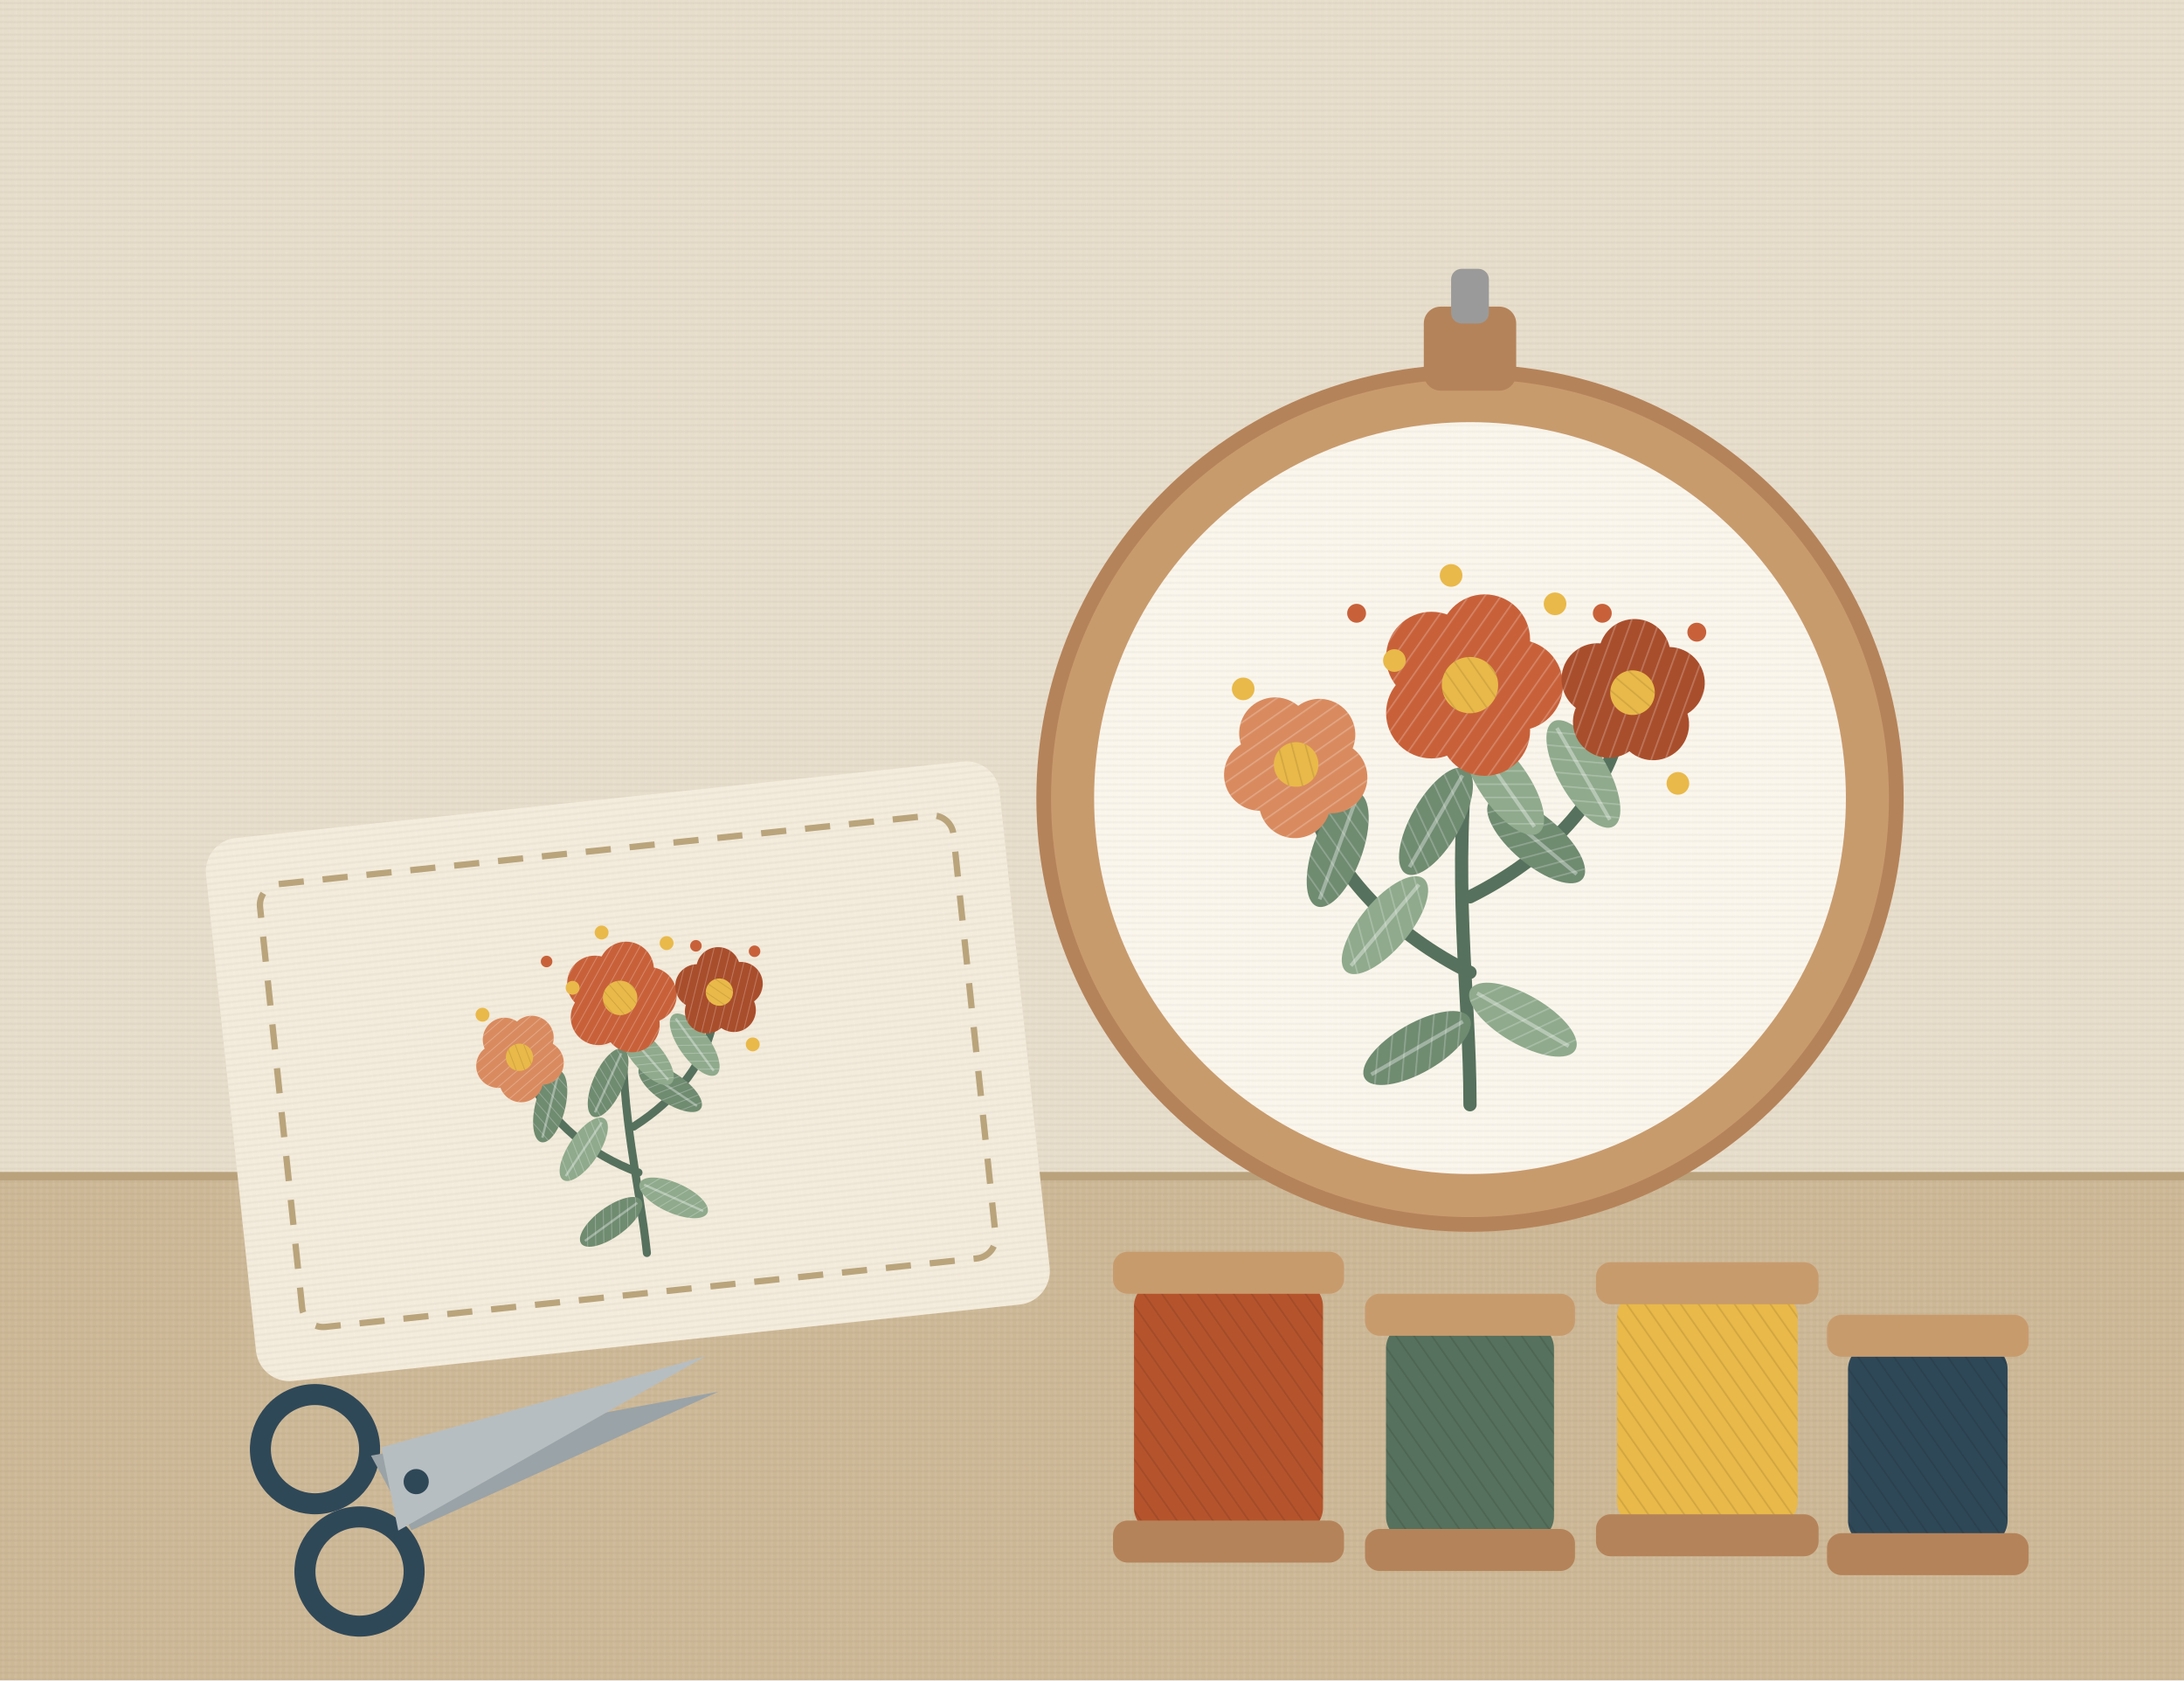
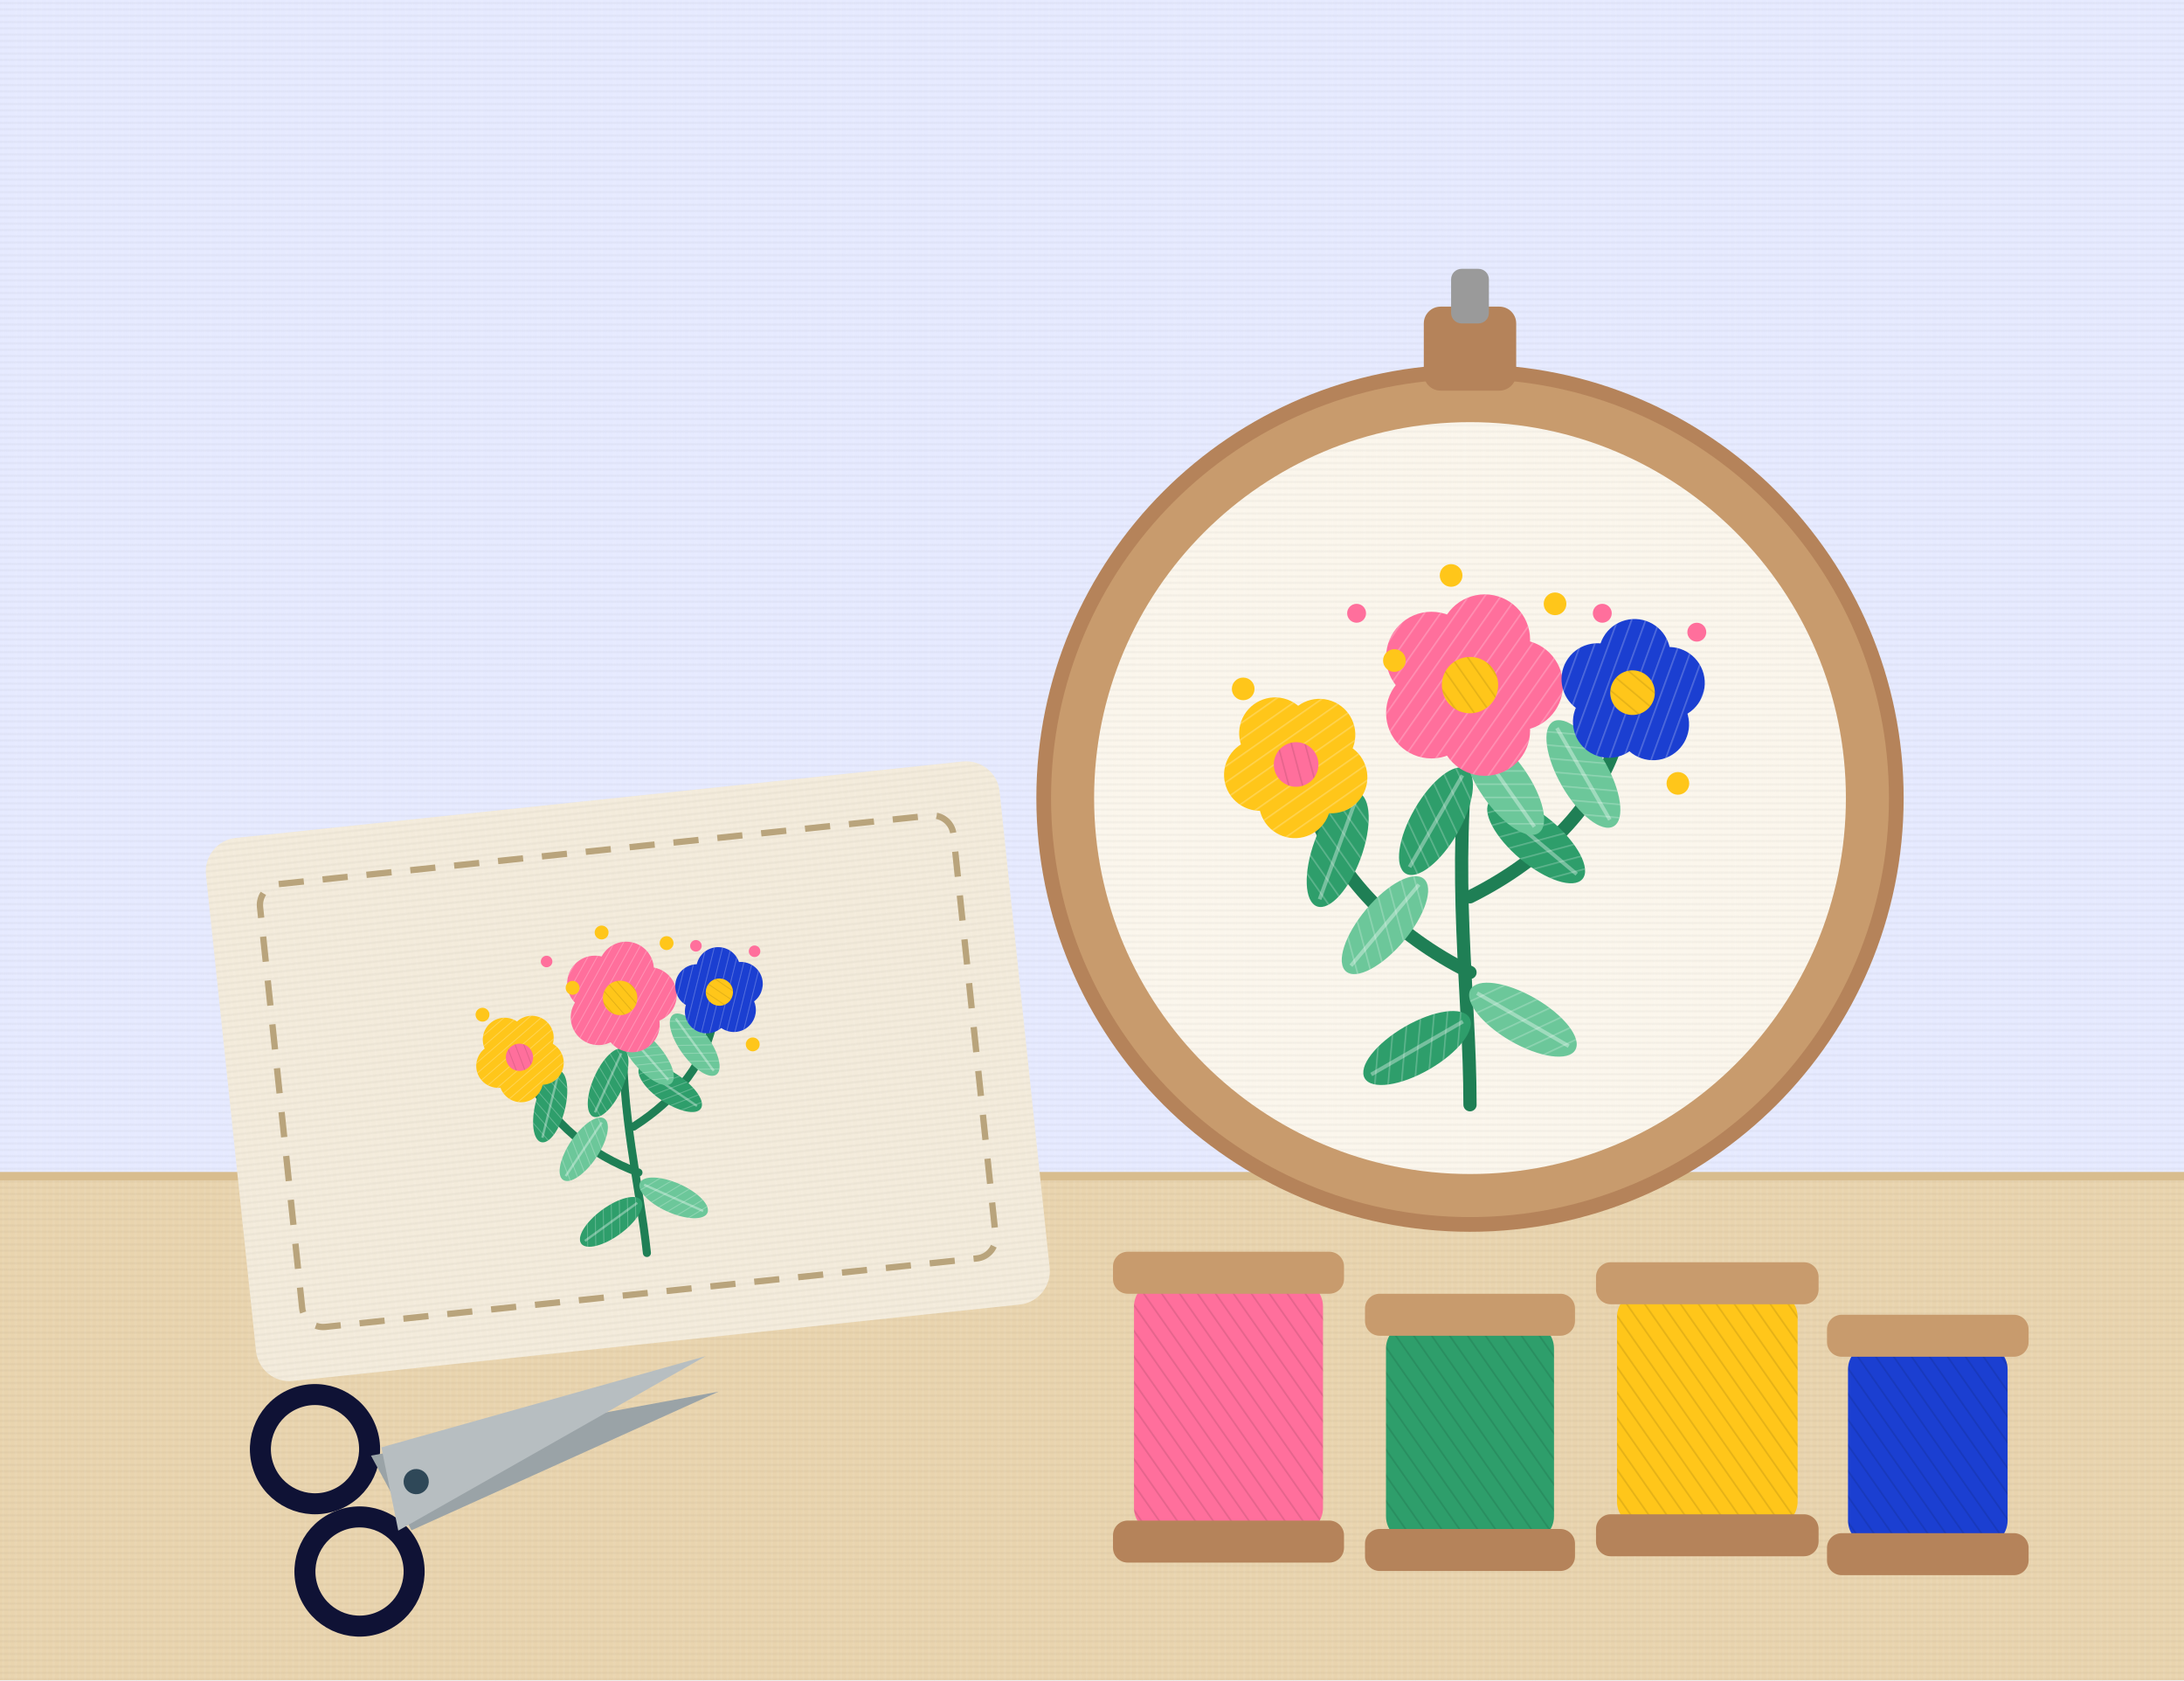
<svg xmlns="http://www.w3.org/2000/svg" viewBox="0 0 1040 800" width="1040" height="800">
  <defs>
    <pattern id="weave" width="6" height="6" patternUnits="userSpaceOnUse">
      <path d="M0 1.5H6M0 4.5H6" stroke="#000" stroke-opacity=".035" stroke-width="1" />
      <path d="M1.5 0V6M4.5 0V6" stroke="#fff" stroke-opacity=".06" stroke-width="1" />
    </pattern>
    <pattern id="satin" width="7" height="7" patternUnits="userSpaceOnUse" patternTransform="rotate(35)">
      <path d="M0 0V7" stroke="#fff" stroke-opacity=".22" stroke-width="1.6" />
    </pattern>
    <pattern id="satinDark" width="7" height="7" patternUnits="userSpaceOnUse" patternTransform="rotate(-35)">
      <path d="M0 0V7" stroke="#000" stroke-opacity=".10" stroke-width="1.6" />
    </pattern>
    <radialGradient id="glow" cx=".5" cy=".45" r=".6">
      <stop offset="0" stop-color="#fff" stop-opacity=".55" />
      <stop offset="1" stop-color="#fff" stop-opacity="0" />
    </radialGradient>
  </defs>
-   <rect width="1040" height="800" fill="#E7DDCB" />
+   <rect width="1040" height="800" fill="#E6EAFF" />
  <rect width="1040" height="800" fill="url(#weave)" />
-   <rect y="560" width="1040" height="240" fill="#CDB896" />
+   <rect y="560" width="1040" height="240" fill="#E9D4AE" />
  <rect y="560" width="1040" height="240" fill="url(#weave)" />
-   <path d="M0 560H1040" stroke="#B9A27C" stroke-width="4" />
+   <path d="M0 560H1040" stroke="#D8BD8E" stroke-width="4" />
  <g transform="rotate(-6 300 520)">
    <rect x="110" y="380" width="380" height="260" rx="16" fill="#F3EBDB" />
    <rect x="110" y="380" width="380" height="260" rx="16" fill="url(#weave)" />
    <rect x="134" y="404" width="332" height="212" rx="10" fill="none" stroke="#B9A47C" stroke-width="3" stroke-dasharray="12 9" />
    <g transform="translate(300 520) scale(0.55)">
-       <path d="M0 140C0 80-10 20 0-60M0 70C-40 50-70 20-85-20M0 30C40 10 70-20 80-60" fill="none" stroke="#56715D" stroke-width="7" stroke-linecap="round" />
+       <path d="M0 140C0 80-10 20 0-60M0 70C-40 50-70 20-85-20M0 30C40 10 70-20 80-60" fill="none" stroke="#1F7F55" stroke-width="7" stroke-linecap="round" />
      <g transform="translate(-28 110) rotate(-30)">
-         <ellipse rx="32" ry="13" fill="#6F8B70" />
+         <ellipse rx="32" ry="13" fill="#2E9E6B" />
        <ellipse rx="32" ry="13" fill="url(#satin)" />
        <path d="M-28 0H28" stroke="#fff" stroke-opacity=".35" stroke-width="2" />
      </g>
      <g transform="translate(28 95) rotate(30)">
-         <ellipse rx="32" ry="13" fill="#8FAA8C" />
+         <ellipse rx="32" ry="13" fill="#6CC79A" />
        <ellipse rx="32" ry="13" fill="url(#satin)" />
        <path d="M-28 0H28" stroke="#fff" stroke-opacity=".35" stroke-width="2" />
      </g>
      <g transform="translate(-45 45) rotate(-50)">
-         <ellipse rx="32" ry="13" fill="#8FAA8C" />
+         <ellipse rx="32" ry="13" fill="#6CC79A" />
        <ellipse rx="32" ry="13" fill="url(#satin)" />
        <path d="M-28 0H28" stroke="#fff" stroke-opacity=".35" stroke-width="2" />
      </g>
      <g transform="translate(-70 5) rotate(-70)">
-         <ellipse rx="32" ry="13" fill="#6F8B70" />
+         <ellipse rx="32" ry="13" fill="#2E9E6B" />
        <ellipse rx="32" ry="13" fill="url(#satin)" />
        <path d="M-28 0H28" stroke="#fff" stroke-opacity=".35" stroke-width="2" />
      </g>
      <g transform="translate(35 0) rotate(40)">
-         <ellipse rx="32" ry="13" fill="#6F8B70" />
+         <ellipse rx="32" ry="13" fill="#2E9E6B" />
        <ellipse rx="32" ry="13" fill="url(#satin)" />
        <path d="M-28 0H28" stroke="#fff" stroke-opacity=".35" stroke-width="2" />
      </g>
      <g transform="translate(60 -35) rotate(60)">
-         <ellipse rx="32" ry="13" fill="#8FAA8C" />
+         <ellipse rx="32" ry="13" fill="#6CC79A" />
        <ellipse rx="32" ry="13" fill="url(#satin)" />
        <path d="M-28 0H28" stroke="#fff" stroke-opacity=".35" stroke-width="2" />
      </g>
      <g transform="translate(-18 -10) rotate(-60)">
-         <ellipse rx="32" ry="13" fill="#6F8B70" />
+         <ellipse rx="32" ry="13" fill="#2E9E6B" />
        <ellipse rx="32" ry="13" fill="url(#satin)" />
        <path d="M-28 0H28" stroke="#fff" stroke-opacity=".35" stroke-width="2" />
      </g>
      <g transform="translate(18 -30) rotate(55)">
-         <ellipse rx="32" ry="13" fill="#8FAA8C" />
+         <ellipse rx="32" ry="13" fill="#6CC79A" />
        <ellipse rx="32" ry="13" fill="url(#satin)" />
        <path d="M-28 0H28" stroke="#fff" stroke-opacity=".35" stroke-width="2" />
      </g>
      <g transform="translate(0 -82) rotate(0)">
-         <circle cx="25.2" cy="0.0" r="24" fill="#C8613A" />
+         <circle cx="25.2" cy="0.0" r="24" fill="#FF6F9C" />
        <circle cx="25.2" cy="0.0" r="24" fill="url(#satin)" />
-         <circle cx="7.8" cy="24.0" r="24" fill="#C8613A" />
+         <circle cx="7.8" cy="24.0" r="24" fill="#FF6F9C" />
        <circle cx="7.8" cy="24.0" r="24" fill="url(#satin)" />
-         <circle cx="-20.4" cy="14.8" r="24" fill="#C8613A" />
+         <circle cx="-20.4" cy="14.8" r="24" fill="#FF6F9C" />
        <circle cx="-20.4" cy="14.8" r="24" fill="url(#satin)" />
-         <circle cx="-20.4" cy="-14.8" r="24" fill="#C8613A" />
+         <circle cx="-20.4" cy="-14.8" r="24" fill="#FF6F9C" />
        <circle cx="-20.4" cy="-14.8" r="24" fill="url(#satin)" />
-         <circle cx="7.8" cy="-24.0" r="24" fill="#C8613A" />
+         <circle cx="7.8" cy="-24.0" r="24" fill="#FF6F9C" />
        <circle cx="7.8" cy="-24.0" r="24" fill="url(#satin)" />
-         <circle r="14.9" fill="#E9B949" />
+         <circle r="14.9" fill="#FFC61A" />
        <circle r="14.9" fill="url(#satinDark)" />
      </g>
      <g transform="translate(-92 -40) rotate(20)">
-         <circle cx="19.9" cy="0.0" r="19" fill="#D98B5F" />
-         <circle cx="19.9" cy="0.0" r="19" fill="url(#satin)" />
-         <circle cx="6.2" cy="19.0" r="19" fill="#D98B5F" />
-         <circle cx="6.2" cy="19.0" r="19" fill="url(#satin)" />
-         <circle cx="-16.1" cy="11.7" r="19" fill="#D98B5F" />
-         <circle cx="-16.1" cy="11.7" r="19" fill="url(#satin)" />
-         <circle cx="-16.1" cy="-11.7" r="19" fill="#D98B5F" />
-         <circle cx="-16.1" cy="-11.7" r="19" fill="url(#satin)" />
-         <circle cx="6.2" cy="-19.0" r="19" fill="#D98B5F" />
-         <circle cx="6.2" cy="-19.0" r="19" fill="url(#satin)" />
-         <circle r="11.8" fill="#E9B949" />
+         <circle cx="19.9" cy="0.0" r="19" fill="#FFC61A" />
+         <circle cx="19.9" cy="0.0" r="19" fill="url(#satin)" />
+         <circle cx="6.2" cy="19.0" r="19" fill="#FFC61A" />
+         <circle cx="6.2" cy="19.0" r="19" fill="url(#satin)" />
+         <circle cx="-16.1" cy="11.7" r="19" fill="#FFC61A" />
+         <circle cx="-16.1" cy="11.7" r="19" fill="url(#satin)" />
+         <circle cx="-16.1" cy="-11.7" r="19" fill="#FFC61A" />
+         <circle cx="-16.1" cy="-11.7" r="19" fill="url(#satin)" />
+         <circle cx="6.2" cy="-19.0" r="19" fill="#FFC61A" />
+         <circle cx="6.2" cy="-19.0" r="19" fill="url(#satin)" />
+         <circle r="11.8" fill="#FF6F9C" />
        <circle r="11.8" fill="url(#satinDark)" />
      </g>
      <g transform="translate(86 -78) rotate(-15)">
-         <circle cx="19.9" cy="0.0" r="19" fill="#A94E2C" />
-         <circle cx="19.9" cy="0.0" r="19" fill="url(#satin)" />
-         <circle cx="6.2" cy="19.0" r="19" fill="#A94E2C" />
-         <circle cx="6.2" cy="19.0" r="19" fill="url(#satin)" />
-         <circle cx="-16.1" cy="11.7" r="19" fill="#A94E2C" />
-         <circle cx="-16.1" cy="11.7" r="19" fill="url(#satin)" />
-         <circle cx="-16.1" cy="-11.7" r="19" fill="#A94E2C" />
-         <circle cx="-16.1" cy="-11.7" r="19" fill="url(#satin)" />
-         <circle cx="6.2" cy="-19.0" r="19" fill="#A94E2C" />
-         <circle cx="6.2" cy="-19.0" r="19" fill="url(#satin)" />
-         <circle r="11.8" fill="#E9B949" />
-         <circle r="11.8" fill="url(#satinDark)" />
-       </g>
-       <circle cx="-40" cy="-95" r="6" fill="#E9B949" />
-       <circle cx="45" cy="-125" r="6" fill="#E9B949" />
-       <circle cx="-120" cy="-80" r="6" fill="#E9B949" />
-       <circle cx="110" cy="-30" r="6" fill="#E9B949" />
-       <circle cx="-10" cy="-140" r="6" fill="#E9B949" />
-       <circle cx="-60" cy="-120" r="5" fill="#C8613A" />
-       <circle cx="70" cy="-120" r="5" fill="#C8613A" />
-       <circle cx="120" cy="-110" r="5" fill="#C8613A" />
+         <circle cx="19.9" cy="0.0" r="19" fill="#1B3FD1" />
+         <circle cx="19.9" cy="0.0" r="19" fill="url(#satin)" />
+         <circle cx="6.2" cy="19.0" r="19" fill="#1B3FD1" />
+         <circle cx="6.2" cy="19.0" r="19" fill="url(#satin)" />
+         <circle cx="-16.1" cy="11.7" r="19" fill="#1B3FD1" />
+         <circle cx="-16.1" cy="11.7" r="19" fill="url(#satin)" />
+         <circle cx="-16.1" cy="-11.7" r="19" fill="#1B3FD1" />
+         <circle cx="-16.1" cy="-11.7" r="19" fill="url(#satin)" />
+         <circle cx="6.2" cy="-19.0" r="19" fill="#1B3FD1" />
+         <circle cx="6.2" cy="-19.0" r="19" fill="url(#satin)" />
+         <circle r="11.8" fill="#FFC61A" />
+         <circle r="11.8" fill="url(#satinDark)" />
+       </g>
+       <circle cx="-40" cy="-95" r="6" fill="#FFC61A" />
+       <circle cx="45" cy="-125" r="6" fill="#FFC61A" />
+       <circle cx="-120" cy="-80" r="6" fill="#FFC61A" />
+       <circle cx="110" cy="-30" r="6" fill="#FFC61A" />
+       <circle cx="-10" cy="-140" r="6" fill="#FFC61A" />
+       <circle cx="-60" cy="-120" r="5" fill="#FF6F9C" />
+       <circle cx="70" cy="-120" r="5" fill="#FF6F9C" />
+       <circle cx="120" cy="-110" r="5" fill="#FF6F9C" />
    </g>
  </g>
  <g>
    <circle cx="700" cy="380" r="190" fill="#FBF6EC" />
    <circle cx="700" cy="380" r="190" fill="url(#weave)" />
    <circle cx="700" cy="380" r="190" fill="none" stroke="#C89B6D" stroke-width="22" />
    <circle cx="700" cy="380" r="203" fill="none" stroke="#B5835A" stroke-width="7" />
    <rect x="678" y="146" width="44" height="40" rx="8" fill="#B5835A" />
    <rect x="691" y="128" width="18" height="26" rx="5" fill="#9A9A9A" />
    <g transform="translate(700 400) scale(0.9)">
-       <path d="M0 140C0 80-10 20 0-60M0 70C-40 50-70 20-85-20M0 30C40 10 70-20 80-60" fill="none" stroke="#56715D" stroke-width="7" stroke-linecap="round" />
+       <path d="M0 140C0 80-10 20 0-60M0 70C-40 50-70 20-85-20M0 30C40 10 70-20 80-60" fill="none" stroke="#1F7F55" stroke-width="7" stroke-linecap="round" />
      <g transform="translate(-28 110) rotate(-30)">
-         <ellipse rx="32" ry="13" fill="#6F8B70" />
+         <ellipse rx="32" ry="13" fill="#2E9E6B" />
        <ellipse rx="32" ry="13" fill="url(#satin)" />
        <path d="M-28 0H28" stroke="#fff" stroke-opacity=".35" stroke-width="2" />
      </g>
      <g transform="translate(28 95) rotate(30)">
-         <ellipse rx="32" ry="13" fill="#8FAA8C" />
+         <ellipse rx="32" ry="13" fill="#6CC79A" />
        <ellipse rx="32" ry="13" fill="url(#satin)" />
        <path d="M-28 0H28" stroke="#fff" stroke-opacity=".35" stroke-width="2" />
      </g>
      <g transform="translate(-45 45) rotate(-50)">
-         <ellipse rx="32" ry="13" fill="#8FAA8C" />
+         <ellipse rx="32" ry="13" fill="#6CC79A" />
        <ellipse rx="32" ry="13" fill="url(#satin)" />
        <path d="M-28 0H28" stroke="#fff" stroke-opacity=".35" stroke-width="2" />
      </g>
      <g transform="translate(-70 5) rotate(-70)">
-         <ellipse rx="32" ry="13" fill="#6F8B70" />
+         <ellipse rx="32" ry="13" fill="#2E9E6B" />
        <ellipse rx="32" ry="13" fill="url(#satin)" />
        <path d="M-28 0H28" stroke="#fff" stroke-opacity=".35" stroke-width="2" />
      </g>
      <g transform="translate(35 0) rotate(40)">
-         <ellipse rx="32" ry="13" fill="#6F8B70" />
+         <ellipse rx="32" ry="13" fill="#2E9E6B" />
        <ellipse rx="32" ry="13" fill="url(#satin)" />
        <path d="M-28 0H28" stroke="#fff" stroke-opacity=".35" stroke-width="2" />
      </g>
      <g transform="translate(60 -35) rotate(60)">
-         <ellipse rx="32" ry="13" fill="#8FAA8C" />
+         <ellipse rx="32" ry="13" fill="#6CC79A" />
        <ellipse rx="32" ry="13" fill="url(#satin)" />
        <path d="M-28 0H28" stroke="#fff" stroke-opacity=".35" stroke-width="2" />
      </g>
      <g transform="translate(-18 -10) rotate(-60)">
-         <ellipse rx="32" ry="13" fill="#6F8B70" />
+         <ellipse rx="32" ry="13" fill="#2E9E6B" />
        <ellipse rx="32" ry="13" fill="url(#satin)" />
        <path d="M-28 0H28" stroke="#fff" stroke-opacity=".35" stroke-width="2" />
      </g>
      <g transform="translate(18 -30) rotate(55)">
-         <ellipse rx="32" ry="13" fill="#8FAA8C" />
+         <ellipse rx="32" ry="13" fill="#6CC79A" />
        <ellipse rx="32" ry="13" fill="url(#satin)" />
        <path d="M-28 0H28" stroke="#fff" stroke-opacity=".35" stroke-width="2" />
      </g>
      <g transform="translate(0 -82) rotate(0)">
-         <circle cx="25.2" cy="0.0" r="24" fill="#C8613A" />
+         <circle cx="25.2" cy="0.0" r="24" fill="#FF6F9C" />
        <circle cx="25.2" cy="0.0" r="24" fill="url(#satin)" />
-         <circle cx="7.8" cy="24.0" r="24" fill="#C8613A" />
+         <circle cx="7.8" cy="24.0" r="24" fill="#FF6F9C" />
        <circle cx="7.8" cy="24.0" r="24" fill="url(#satin)" />
-         <circle cx="-20.4" cy="14.8" r="24" fill="#C8613A" />
+         <circle cx="-20.4" cy="14.8" r="24" fill="#FF6F9C" />
        <circle cx="-20.4" cy="14.8" r="24" fill="url(#satin)" />
-         <circle cx="-20.4" cy="-14.8" r="24" fill="#C8613A" />
+         <circle cx="-20.4" cy="-14.8" r="24" fill="#FF6F9C" />
        <circle cx="-20.4" cy="-14.8" r="24" fill="url(#satin)" />
-         <circle cx="7.8" cy="-24.0" r="24" fill="#C8613A" />
+         <circle cx="7.8" cy="-24.0" r="24" fill="#FF6F9C" />
        <circle cx="7.8" cy="-24.0" r="24" fill="url(#satin)" />
-         <circle r="14.9" fill="#E9B949" />
+         <circle r="14.9" fill="#FFC61A" />
        <circle r="14.9" fill="url(#satinDark)" />
      </g>
      <g transform="translate(-92 -40) rotate(20)">
-         <circle cx="19.9" cy="0.0" r="19" fill="#D98B5F" />
-         <circle cx="19.9" cy="0.0" r="19" fill="url(#satin)" />
-         <circle cx="6.2" cy="19.0" r="19" fill="#D98B5F" />
-         <circle cx="6.2" cy="19.0" r="19" fill="url(#satin)" />
-         <circle cx="-16.1" cy="11.7" r="19" fill="#D98B5F" />
-         <circle cx="-16.1" cy="11.7" r="19" fill="url(#satin)" />
-         <circle cx="-16.1" cy="-11.7" r="19" fill="#D98B5F" />
-         <circle cx="-16.1" cy="-11.7" r="19" fill="url(#satin)" />
-         <circle cx="6.2" cy="-19.0" r="19" fill="#D98B5F" />
-         <circle cx="6.2" cy="-19.0" r="19" fill="url(#satin)" />
-         <circle r="11.8" fill="#E9B949" />
+         <circle cx="19.9" cy="0.0" r="19" fill="#FFC61A" />
+         <circle cx="19.9" cy="0.0" r="19" fill="url(#satin)" />
+         <circle cx="6.2" cy="19.0" r="19" fill="#FFC61A" />
+         <circle cx="6.2" cy="19.0" r="19" fill="url(#satin)" />
+         <circle cx="-16.1" cy="11.7" r="19" fill="#FFC61A" />
+         <circle cx="-16.1" cy="11.7" r="19" fill="url(#satin)" />
+         <circle cx="-16.1" cy="-11.7" r="19" fill="#FFC61A" />
+         <circle cx="-16.1" cy="-11.7" r="19" fill="url(#satin)" />
+         <circle cx="6.2" cy="-19.0" r="19" fill="#FFC61A" />
+         <circle cx="6.2" cy="-19.0" r="19" fill="url(#satin)" />
+         <circle r="11.8" fill="#FF6F9C" />
        <circle r="11.8" fill="url(#satinDark)" />
      </g>
      <g transform="translate(86 -78) rotate(-15)">
-         <circle cx="19.9" cy="0.0" r="19" fill="#A94E2C" />
-         <circle cx="19.9" cy="0.0" r="19" fill="url(#satin)" />
-         <circle cx="6.2" cy="19.0" r="19" fill="#A94E2C" />
-         <circle cx="6.2" cy="19.0" r="19" fill="url(#satin)" />
-         <circle cx="-16.1" cy="11.7" r="19" fill="#A94E2C" />
-         <circle cx="-16.1" cy="11.7" r="19" fill="url(#satin)" />
-         <circle cx="-16.1" cy="-11.7" r="19" fill="#A94E2C" />
-         <circle cx="-16.1" cy="-11.7" r="19" fill="url(#satin)" />
-         <circle cx="6.2" cy="-19.0" r="19" fill="#A94E2C" />
-         <circle cx="6.2" cy="-19.0" r="19" fill="url(#satin)" />
-         <circle r="11.8" fill="#E9B949" />
-         <circle r="11.8" fill="url(#satinDark)" />
-       </g>
-       <circle cx="-40" cy="-95" r="6" fill="#E9B949" />
-       <circle cx="45" cy="-125" r="6" fill="#E9B949" />
-       <circle cx="-120" cy="-80" r="6" fill="#E9B949" />
-       <circle cx="110" cy="-30" r="6" fill="#E9B949" />
-       <circle cx="-10" cy="-140" r="6" fill="#E9B949" />
-       <circle cx="-60" cy="-120" r="5" fill="#C8613A" />
-       <circle cx="70" cy="-120" r="5" fill="#C8613A" />
-       <circle cx="120" cy="-110" r="5" fill="#C8613A" />
+         <circle cx="19.9" cy="0.0" r="19" fill="#1B3FD1" />
+         <circle cx="19.9" cy="0.0" r="19" fill="url(#satin)" />
+         <circle cx="6.2" cy="19.0" r="19" fill="#1B3FD1" />
+         <circle cx="6.2" cy="19.0" r="19" fill="url(#satin)" />
+         <circle cx="-16.1" cy="11.7" r="19" fill="#1B3FD1" />
+         <circle cx="-16.1" cy="11.7" r="19" fill="url(#satin)" />
+         <circle cx="-16.1" cy="-11.7" r="19" fill="#1B3FD1" />
+         <circle cx="-16.1" cy="-11.7" r="19" fill="url(#satin)" />
+         <circle cx="6.2" cy="-19.0" r="19" fill="#1B3FD1" />
+         <circle cx="6.2" cy="-19.0" r="19" fill="url(#satin)" />
+         <circle r="11.8" fill="#FFC61A" />
+         <circle r="11.8" fill="url(#satinDark)" />
+       </g>
+       <circle cx="-40" cy="-95" r="6" fill="#FFC61A" />
+       <circle cx="45" cy="-125" r="6" fill="#FFC61A" />
+       <circle cx="-120" cy="-80" r="6" fill="#FFC61A" />
+       <circle cx="110" cy="-30" r="6" fill="#FFC61A" />
+       <circle cx="-10" cy="-140" r="6" fill="#FFC61A" />
+       <circle cx="-60" cy="-120" r="5" fill="#FF6F9C" />
+       <circle cx="70" cy="-120" r="5" fill="#FF6F9C" />
+       <circle cx="120" cy="-110" r="5" fill="#FF6F9C" />
    </g>
  </g>
  <g transform="translate(540 610)">
-     <rect x="0" y="0" width="90" height="120" rx="12" fill="#B5542C" />
+     <rect x="0" y="0" width="90" height="120" rx="12" fill="#FF6F9C" />
    <rect x="0" y="0" width="90" height="120" rx="12" fill="url(#satinDark)" />
    <rect x="-10" y="-14" width="110" height="20" rx="7" fill="#C89B6D" />
    <rect x="-10" y="114" width="110" height="20" rx="7" fill="#B5835A" />
  </g>
  <g transform="translate(660 630)">
-     <rect x="0" y="0" width="80" height="104" rx="12" fill="#56715D" />
+     <rect x="0" y="0" width="80" height="104" rx="12" fill="#2E9E6B" />
    <rect x="0" y="0" width="80" height="104" rx="12" fill="url(#satinDark)" />
    <rect x="-10" y="-14" width="100" height="20" rx="7" fill="#C89B6D" />
    <rect x="-10" y="98" width="100" height="20" rx="7" fill="#B5835A" />
  </g>
  <g transform="translate(770 615)">
-     <rect x="0" y="0" width="86" height="112" rx="12" fill="#E9B949" />
+     <rect x="0" y="0" width="86" height="112" rx="12" fill="#FFC61A" />
    <rect x="0" y="0" width="86" height="112" rx="12" fill="url(#satinDark)" />
    <rect x="-10" y="-14" width="106" height="20" rx="7" fill="#C89B6D" />
    <rect x="-10" y="106" width="106" height="20" rx="7" fill="#B5835A" />
  </g>
  <g transform="translate(880 640)">
-     <rect x="0" y="0" width="76" height="96" rx="12" fill="#2F4858" />
+     <rect x="0" y="0" width="76" height="96" rx="12" fill="#1B3FD1" />
    <rect x="0" y="0" width="76" height="96" rx="12" fill="url(#satinDark)" />
    <rect x="-10" y="-14" width="96" height="20" rx="7" fill="#C89B6D" />
    <rect x="-10" y="90" width="96" height="20" rx="7" fill="#B5835A" />
  </g>
  <g transform="translate(150 690) rotate(-20)">
-     <circle cx="0" cy="0" r="26" fill="none" stroke="#2F4858" stroke-width="10" />
-     <circle cx="0" cy="62" r="26" fill="none" stroke="#2F4858" stroke-width="10" />
+     <circle cx="0" cy="0" r="26" fill="none" stroke="#0F1235" stroke-width="10" />
+     <circle cx="0" cy="62" r="26" fill="none" stroke="#0F1235" stroke-width="10" />
    <path d="M24 12L190 40L30 52Z" fill="#9AA3A7" />
    <path d="M24 50L190 22L30 10Z" fill="#B7BEC1" />
    <circle cx="40" cy="31" r="6" fill="#2F4858" />
  </g>
</svg>
